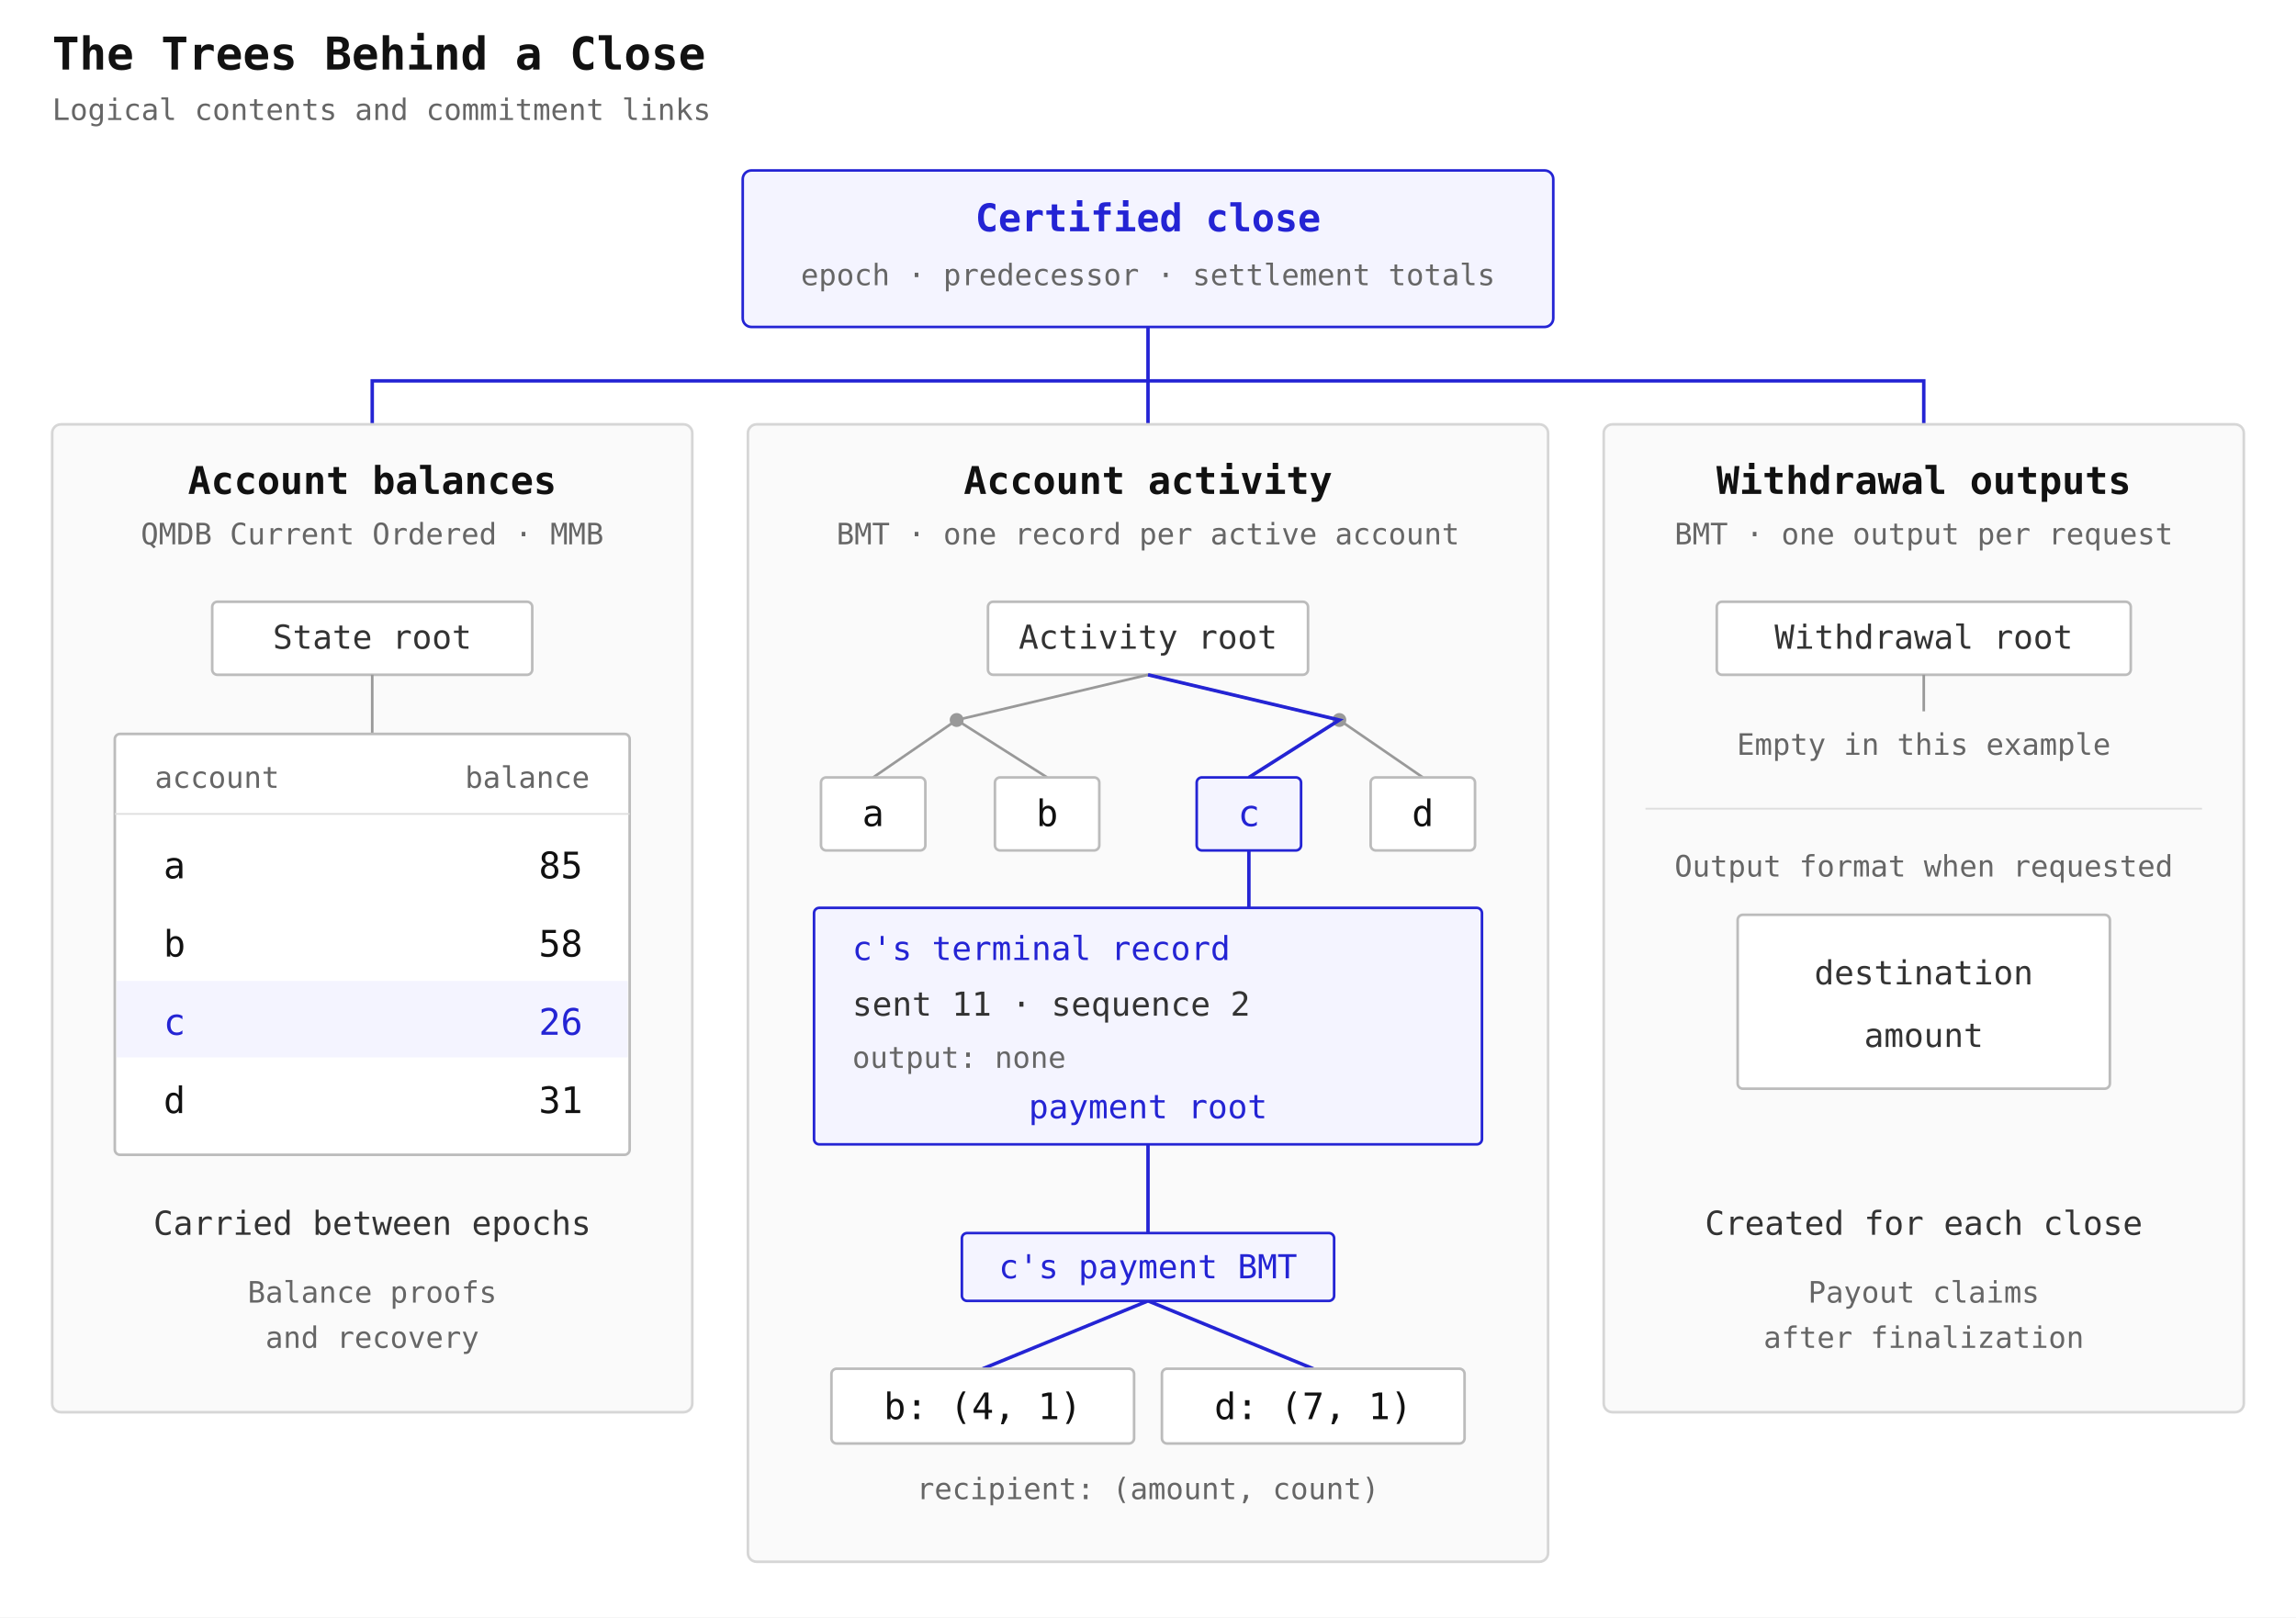
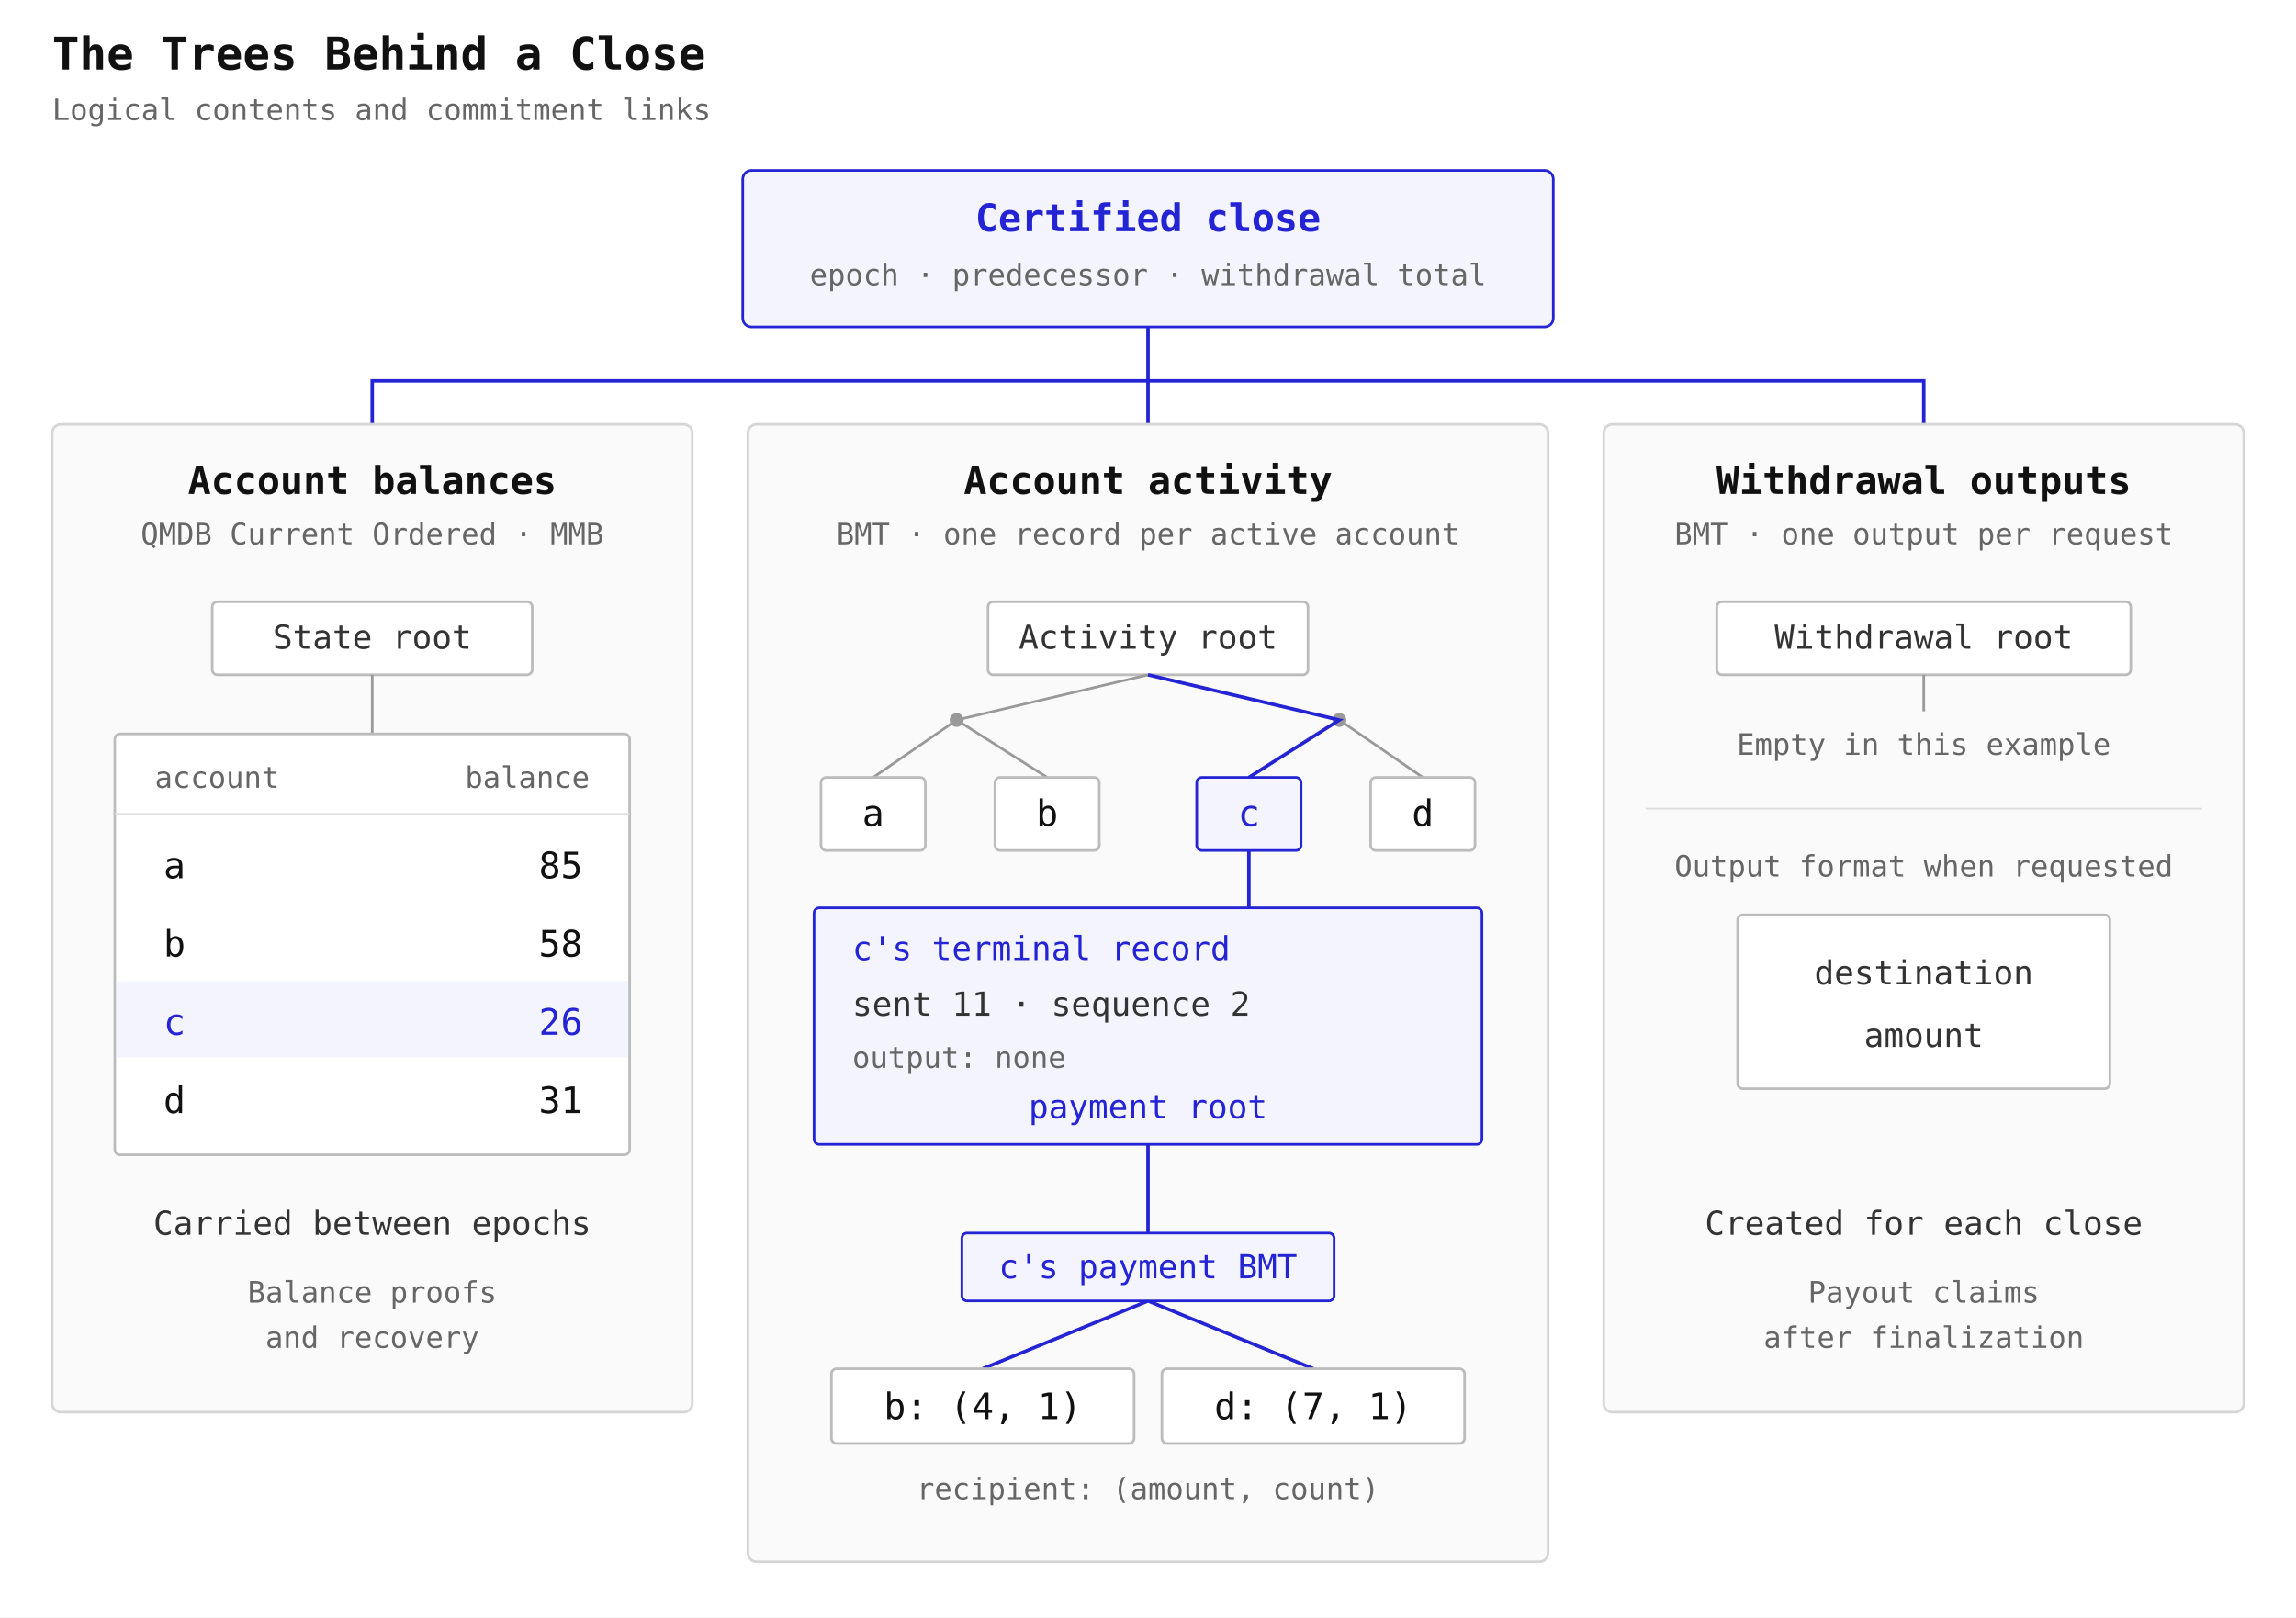
<svg xmlns="http://www.w3.org/2000/svg" viewBox="0 0 1320 930" role="img" aria-labelledby="title description">
  <rect width="1320" height="930" fill="#fff" />
  <style>
    text { font-family: ui-monospace, SFMono-Regular, Menlo, Monaco, Consolas, monospace; }
    .title { font-size: 26px; font-weight: 700; fill: #111; }
    .heading { font-size: 22px; font-weight: 700; fill: #111; }
    .label { font-size: 19px; fill: #333; }
    .note { font-size: 17px; fill: #666; }
    .mono { font-size: 21px; fill: #111; }
    .center { text-anchor: middle; }
    .right { text-anchor: end; }
    .blue { fill: #2424d4; }
    .panel { fill: #fafafa; stroke: #d6d6d6; stroke-width: 1.5; }
    .record { fill: #fff; stroke: #bcbcbc; stroke-width: 1.5; }
    .selected { fill: #f4f4ff; stroke: #2424d4; stroke-width: 1.5; }
    .link { fill: none; stroke: #999; stroke-width: 1.5; }
    .focus { fill: none; stroke: #2424d4; stroke-width: 2; }
    .rule { stroke: #dedede; stroke-width: 1; }
  </style>
  <text class="title" x="30" y="40">The Trees Behind a Close</text>
  <text class="note" x="30" y="69">Logical contents and commitment links</text>
  <rect class="selected" x="427" y="98" width="466" height="90" rx="5" />
  <text class="heading center blue" x="660" y="133">Certified close</text>
-   <text class="note center" x="660" y="164">epoch · predecessor · settlement totals</text>
+   <text class="note center" x="660" y="164">epoch · predecessor · withdrawal total</text>
  <path class="focus" d="M660 188 V219 M214 244 V219 H1106 V244 M660 219 V244" />
  <rect class="panel" x="30" y="244" width="368" height="568" rx="5" />
  <text class="heading center" x="214" y="284">Account balances</text>
  <text class="note center" x="214" y="313">QMDB Current Ordered · MMB</text>
  <rect class="record" x="122" y="346" width="184" height="42" rx="3" />
  <text class="label center" x="214" y="373">State root</text>
  <path class="link" d="M214 388 V422" />
  <rect class="record" x="66" y="422" width="296" height="242" rx="3" />
  <text class="note" x="89" y="453">account</text>
  <text class="note right" x="339" y="453">balance</text>
  <path class="rule" d="M66 468 H362" />
  <text class="mono" x="94" y="505">a</text>
  <text class="mono right" x="335" y="505">85</text>
  <text class="mono" x="94" y="550">b</text>
  <text class="mono right" x="335" y="550">58</text>
  <rect x="67" y="564" width="294" height="44" fill="#f4f4ff" />
  <text class="mono blue" x="94" y="595">c</text>
  <text class="mono right blue" x="335" y="595">26</text>
  <text class="mono" x="94" y="640">d</text>
  <text class="mono right" x="335" y="640">31</text>
  <text class="label center" x="214" y="710">Carried between epochs</text>
  <text class="note center" x="214" y="749">Balance proofs</text>
  <text class="note center" x="214" y="775">and recovery</text>
  <rect class="panel" x="430" y="244" width="460" height="654" rx="5" />
  <text class="heading center" x="660" y="284">Account activity</text>
  <text class="note center" x="660" y="313">BMT · one record per active account</text>
  <rect class="record" x="568" y="346" width="184" height="42" rx="3" />
  <text class="label center" x="660" y="373">Activity root</text>
  <path class="link" d="M660 388 L550 414 L502 447 M550 414 L602 447 M660 388 L770 414 L718 447 M770 414 L818 447" />
  <circle cx="550" cy="414" r="4" fill="#999" />
  <circle cx="770" cy="414" r="4" fill="#999" />
  <path class="focus" d="M660 388 L770 414 L718 447" />
  <rect class="record" x="472" y="447" width="60" height="42" rx="3" />
  <rect class="record" x="572" y="447" width="60" height="42" rx="3" />
  <rect class="selected" x="688" y="447" width="60" height="42" rx="3" />
  <rect class="record" x="788" y="447" width="60" height="42" rx="3" />
  <text class="mono center" x="502" y="475">a</text>
  <text class="mono center" x="602" y="475">b</text>
  <text class="mono center blue" x="718" y="475">c</text>
  <text class="mono center" x="818" y="475">d</text>
  <path class="focus" d="M718 489 V522" />
  <rect class="selected" x="468" y="522" width="384" height="136" rx="3" />
  <text class="label blue" x="490" y="552">c's terminal record</text>
  <text class="label" x="490" y="584">sent 11 · sequence 2</text>
  <text class="note" x="490" y="614">output: none</text>
  <text class="label center blue" x="660" y="643">payment root</text>
  <path class="focus" d="M660 658 V709 M660 748 L565 787 M660 748 L755 787" />
  <rect class="selected" x="553" y="709" width="214" height="39" rx="3" />
  <text class="label center blue" x="660" y="735">c's payment BMT</text>
  <rect class="record" x="478" y="787" width="174" height="43" rx="3" />
  <rect class="record" x="668" y="787" width="174" height="43" rx="3" />
  <text class="mono center" x="565" y="816">b: (4, 1)</text>
  <text class="mono center" x="755" y="816">d: (7, 1)</text>
  <text class="note center" x="660" y="862">recipient: (amount, count)</text>
  <rect class="panel" x="922" y="244" width="368" height="568" rx="5" />
  <text class="heading center" x="1106" y="284">Withdrawal outputs</text>
  <text class="note center" x="1106" y="313">BMT · one output per request</text>
  <rect class="record" x="987" y="346" width="238" height="42" rx="3" />
  <text class="label center" x="1106" y="373">Withdrawal root</text>
  <path class="link" d="M1106 388 V409" />
  <text class="note center" x="1106" y="434">Empty in this example</text>
  <path class="rule" d="M946 465 H1266" />
  <text class="note center" x="1106" y="504">Output format when requested</text>
  <rect class="record" x="999" y="526" width="214" height="100" rx="3" />
  <text class="label center" x="1106" y="566">destination</text>
  <text class="label center" x="1106" y="602">amount</text>
  <text class="label center" x="1106" y="710">Created for each close</text>
  <text class="note center" x="1106" y="749">Payout claims</text>
  <text class="note center" x="1106" y="775">after finalization</text>
</svg>
